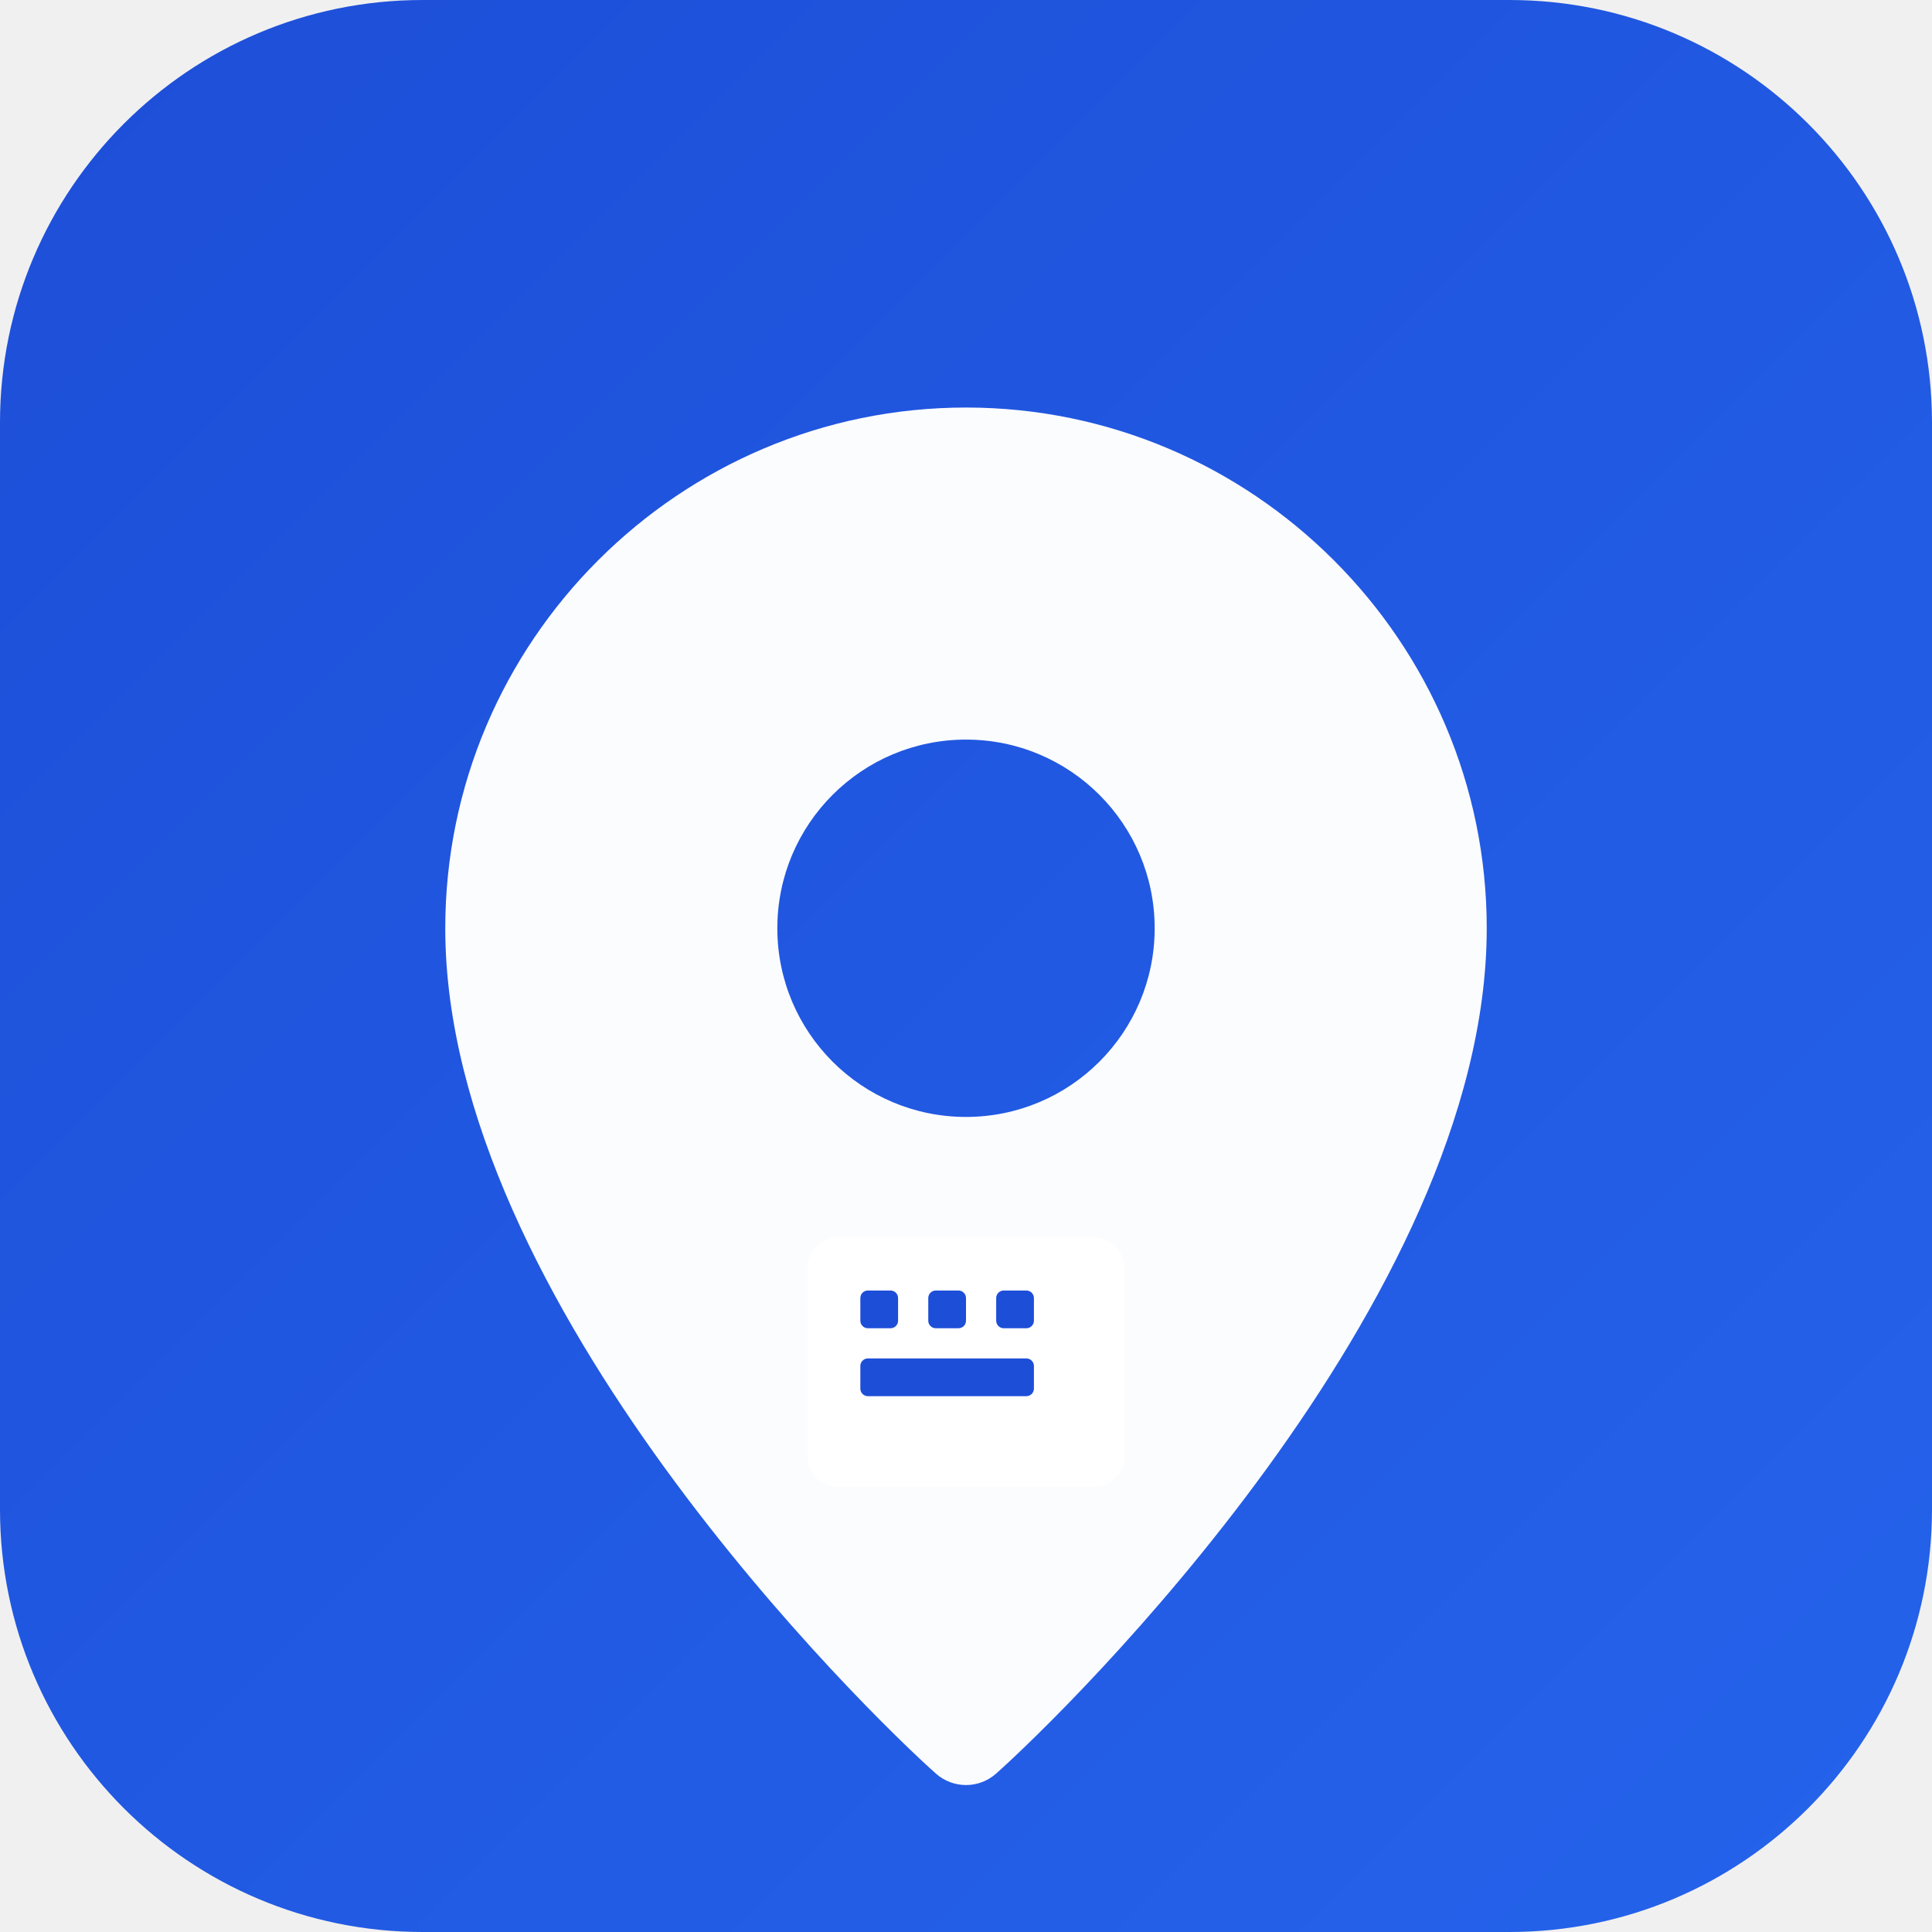
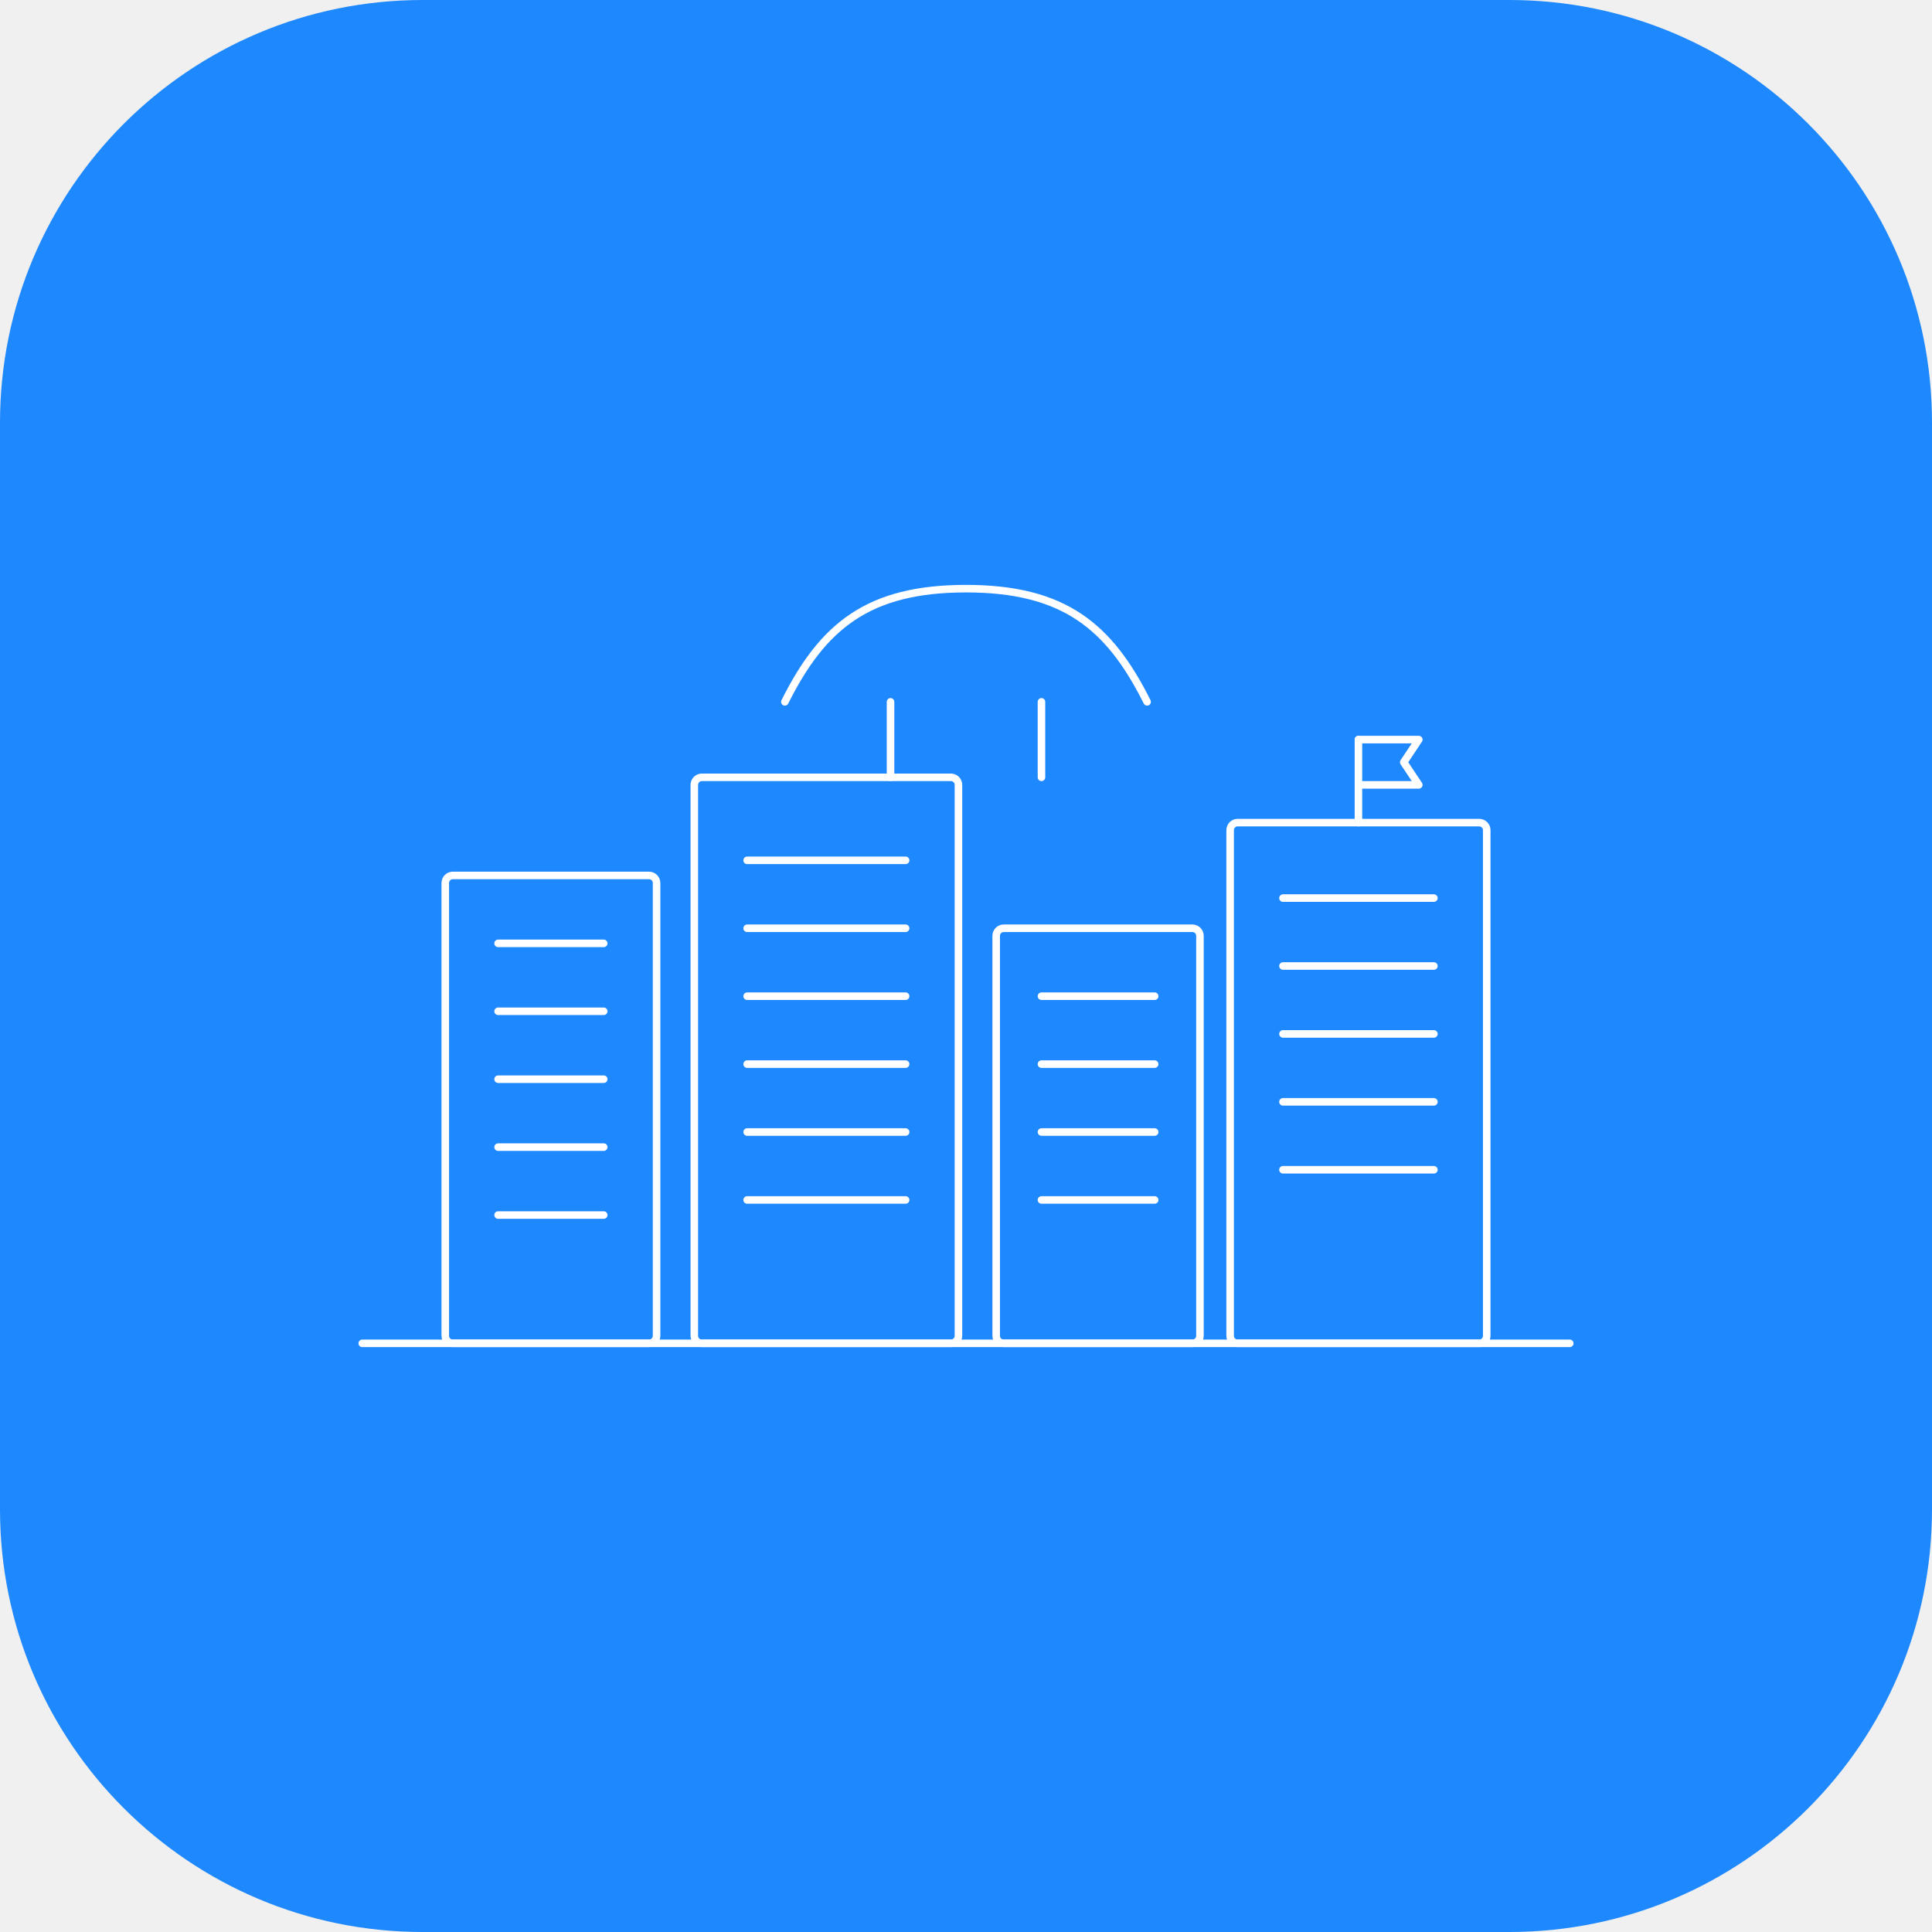
- <svg xmlns="http://www.w3.org/2000/svg" viewBox="0 0 512 512" role="img" aria-label="Portale PA">
-   <defs>
-     <linearGradient id="g" x1="0" y1="0" x2="1" y2="1">
-       <stop offset="0%" stop-color="#1d4ed8" />
-       <stop offset="100%" stop-color="#2563eb" />
-     </linearGradient>
-   </defs>
-   <rect width="512" height="512" rx="112" fill="url(#g)" />
-   <path d="M256 108c-76 0-138 62-138 138 0 99 112 208 130 224a12 12 0 0 0 16 0c18-16 130-125 130-224 0-76-62-138-138-138Zm0 188a50 50 0 1 1 0-100 50 50 0 0 1 0 100Z" fill="#fff" opacity="0.98" />
-   <rect x="214" y="328" width="84" height="66" rx="8" fill="#ffffff" />
-   <rect x="228" y="342" width="10" height="10" rx="2" fill="#1d4ed8" />
-   <rect x="246" y="342" width="10" height="10" rx="2" fill="#1d4ed8" />
-   <rect x="264" y="342" width="10" height="10" rx="2" fill="#1d4ed8" />
-   <rect x="228" y="360" width="46" height="10" rx="2" fill="#1d4ed8" />
+ <svg xmlns="http://www.w3.org/2000/svg" viewBox="0 0 512 512" role="img" aria-label="Portale PA - Città">
+   <rect width="512" height="512" rx="112" fill="#1e88ff" />
+   <g fill="none" stroke="#ffffff" stroke-width="2" stroke-linecap="round" stroke-linejoin="round">
+     <path d="M96 356H416" />
+     <rect x="118" y="232" width="56" height="124" rx="2" />
+     <rect x="184" y="206" width="70" height="150" rx="2" />
+     <rect x="264" y="246" width="54" height="110" rx="2" />
+     <rect x="326" y="218" width="68" height="138" rx="2" />
+     <path d="M132 250h28M132 268h28M132 286h28M132 304h28M132 322h28" />
+     <path d="M198 228h42M198 246h42M198 264h42M198 282h42M198 300h42M198 318h42" />
+     <path d="M276 264h30M276 282h30M276 300h30M276 318h30" />
+     <path d="M340 238h40M340 256h40M340 274h40M340 292h40M340 310h40" />
+     <path d="M208 186c10-20 22-30 48-30s38 10 48 30" />
+     <path d="M236 186v20M276 186v20" />
+     <path d="M360 196v22" />
+     <path d="M360 196h16l-4 6 4 6h-16" />
+   </g>
</svg>
